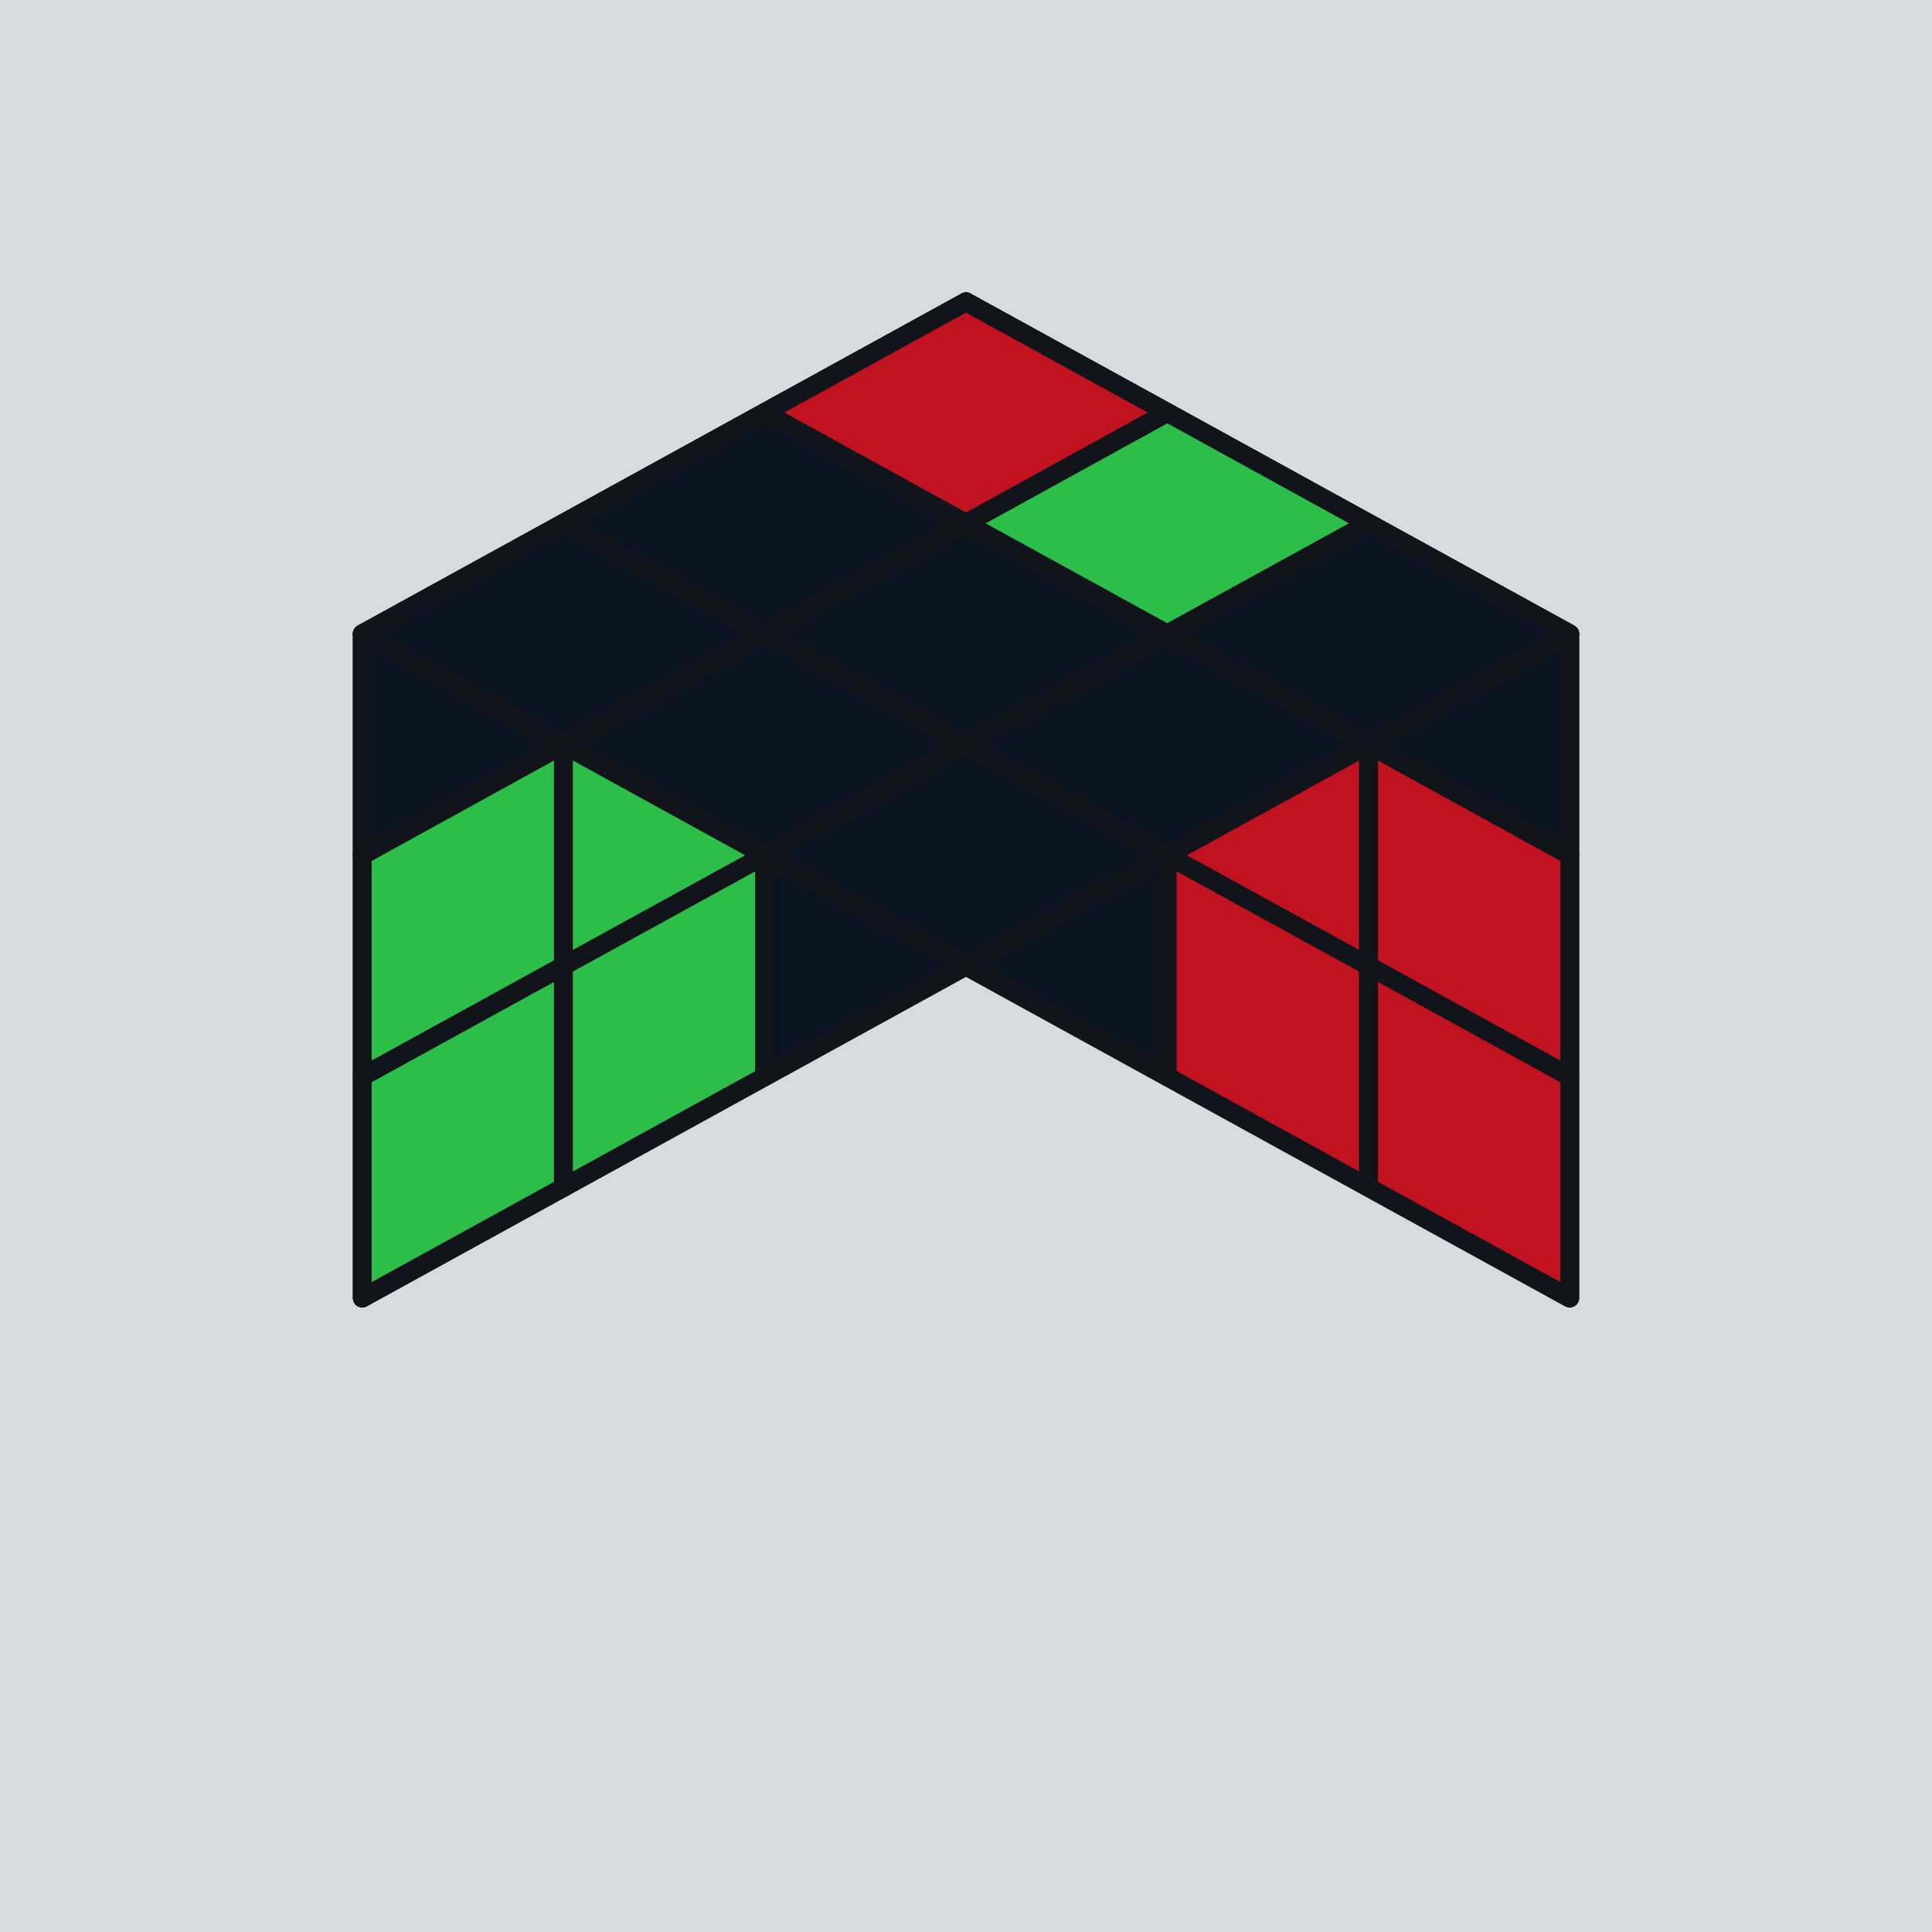
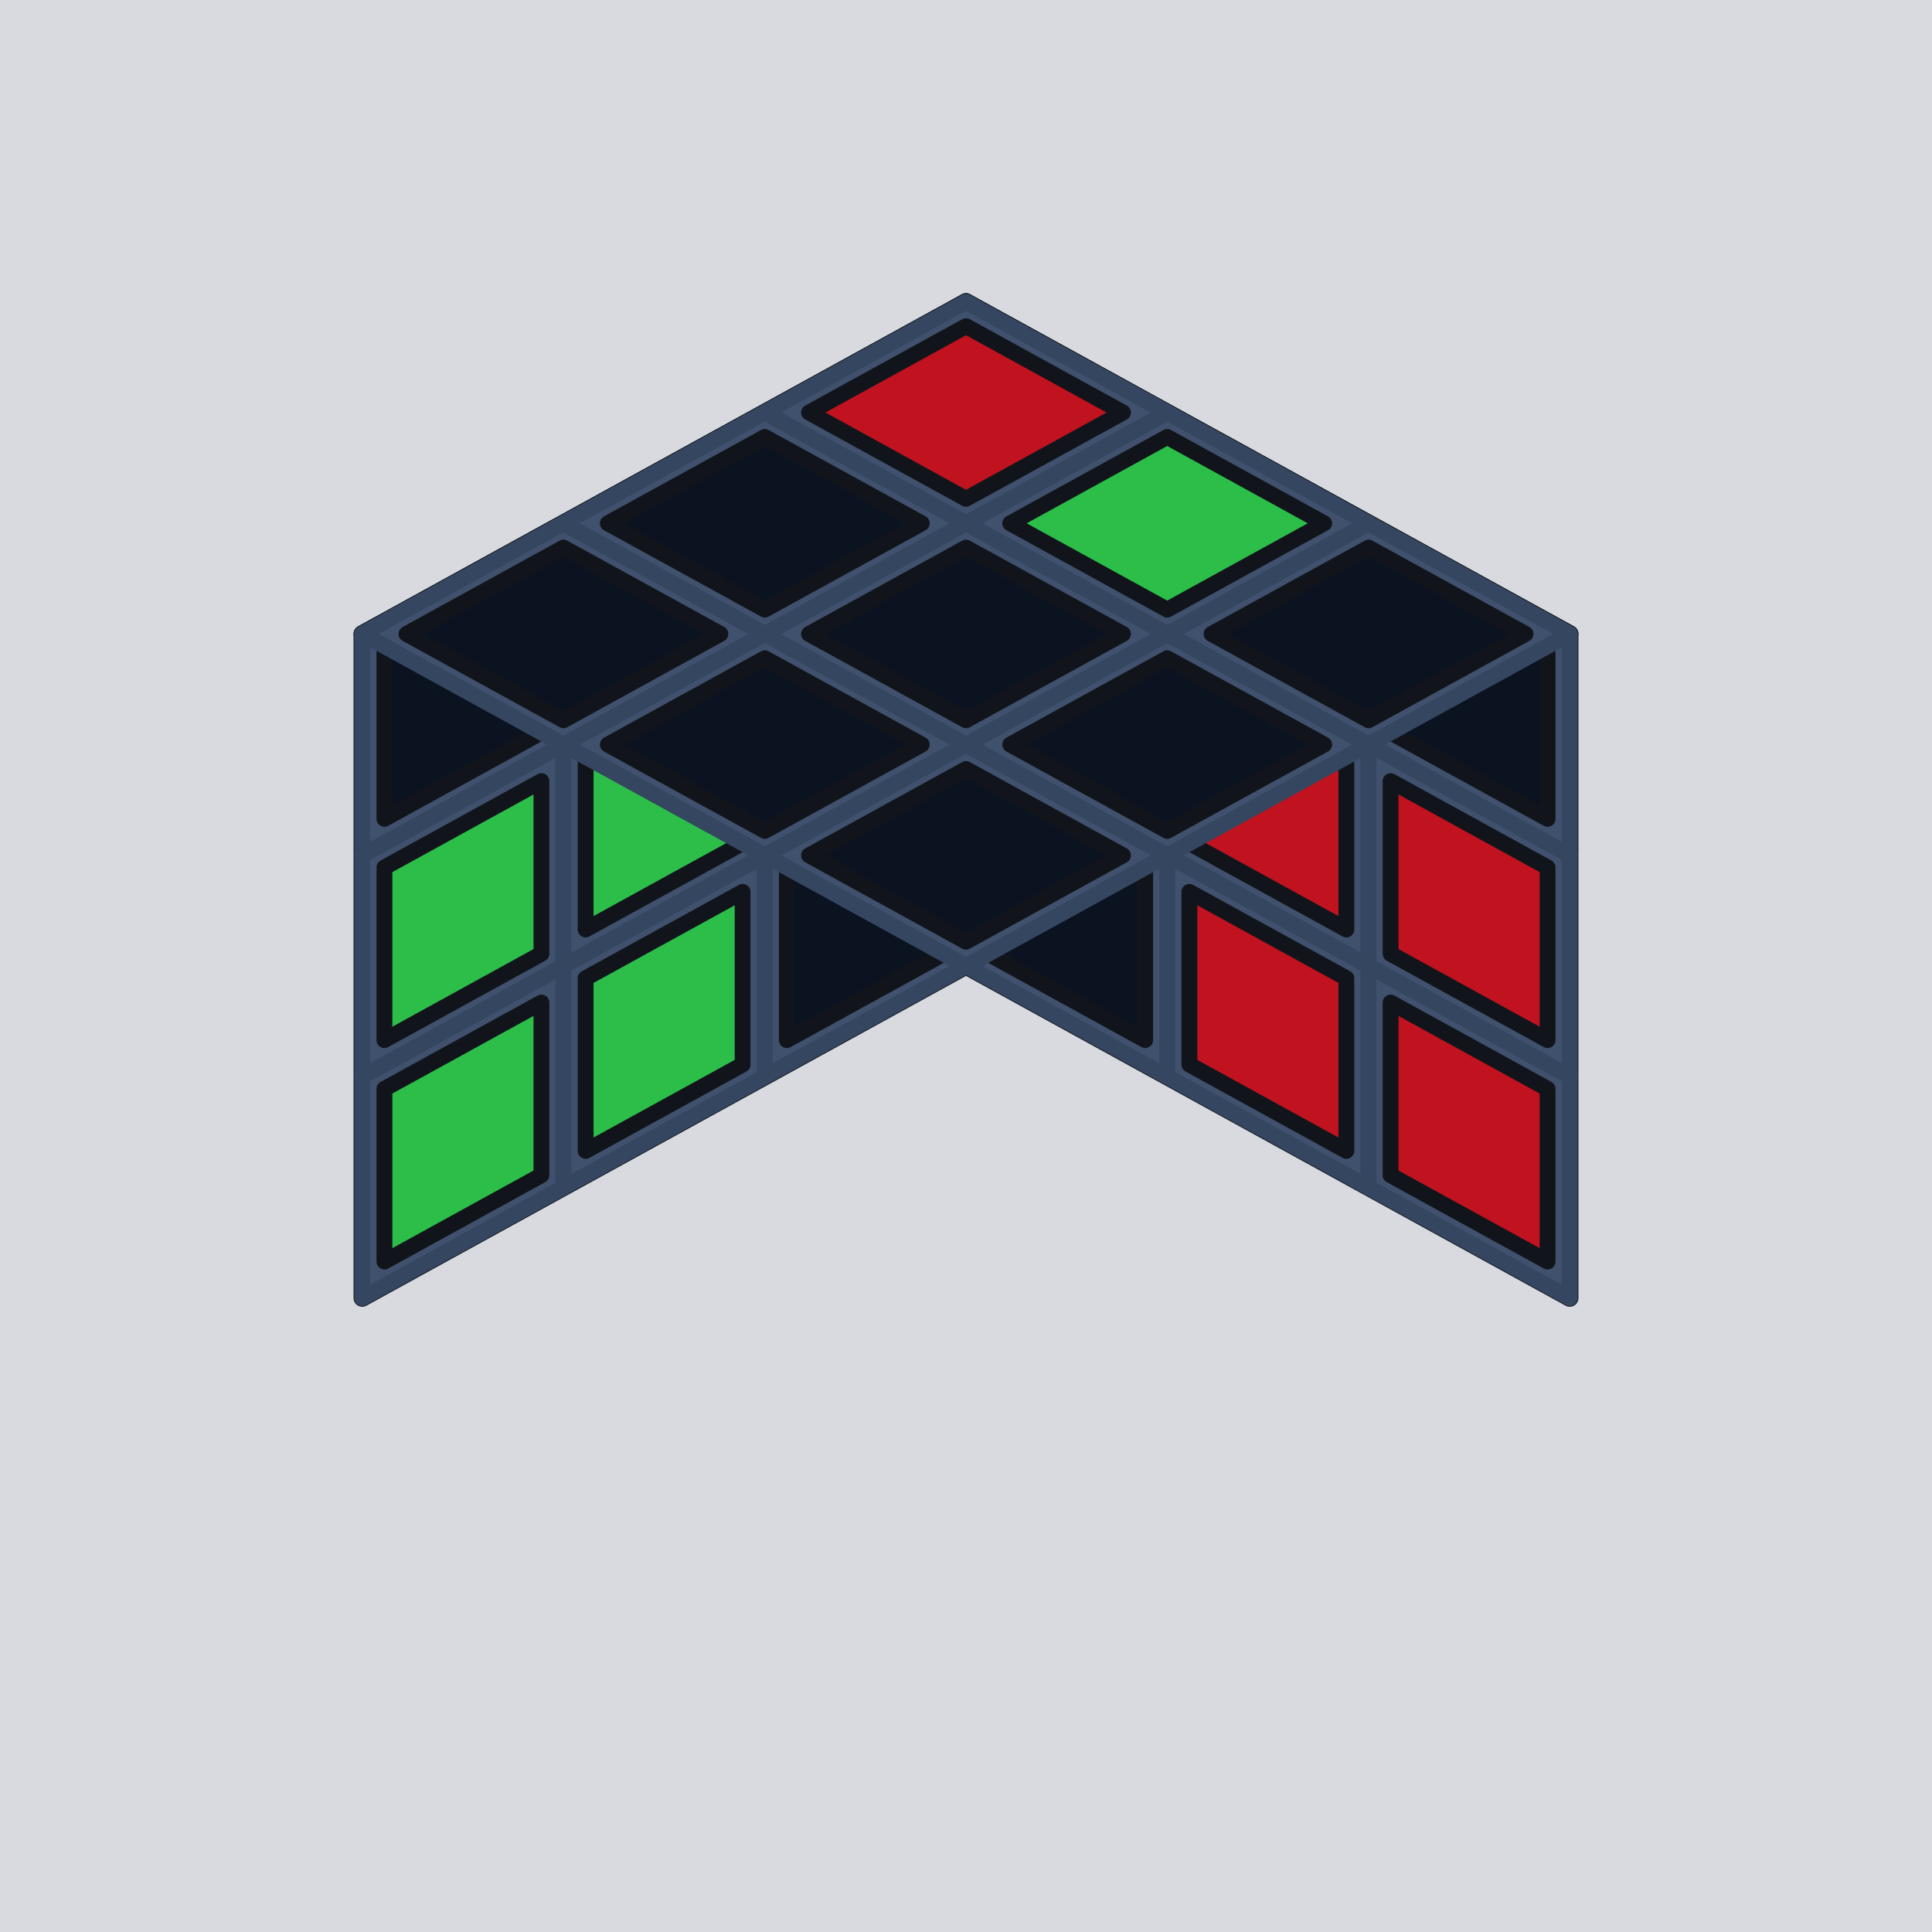
<svg xmlns="http://www.w3.org/2000/svg" viewBox="0 0 128 128">
  <rect x="0" y="0" width="128" height="128" fill="#D8DADF" />
-   <polygon points="64.00,64.00 104.00,42.00 64.00,20.00 24.00,42.00" fill="#0B1220" stroke="#11151B" stroke-width="1.25" stroke-linejoin="round" />
-   <polygon points="24.00,42.00 64.00,20.00 64.00,64.00 24.00,86.00" fill="#0B1220" stroke="#11151B" stroke-width="1.25" stroke-linejoin="round" />
-   <polygon points="64.00,20.00 104.00,42.00 104.00,86.00 64.00,64.00" fill="#0B1220" stroke="#11151B" stroke-width="1.25" stroke-linejoin="round" />
-   <polygon points="24.00,42.00 37.33,34.67 37.33,49.33 24.00,56.67" fill="#0B1220" stroke="#11151B" stroke-width="1.25" stroke-linejoin="round" />
-   <polygon points="37.33,34.67 50.67,27.33 50.67,42.00 37.33,49.33" fill="#0B1220" stroke="#11151B" stroke-width="1.25" stroke-linejoin="round" />
-   <polygon points="50.67,27.33 64.00,20.00 64.00,34.67 50.67,42.00" fill="#2DBE4A" stroke="#11151B" stroke-width="1.25" stroke-linejoin="round" />
-   <polygon points="24.00,56.67 37.33,49.33 37.33,64.00 24.00,71.33" fill="#2DBE4A" stroke="#11151B" stroke-width="1.25" stroke-linejoin="round" />
-   <polygon points="37.33,49.33 50.67,42.00 50.67,56.67 37.33,64.00" fill="#2DBE4A" stroke="#11151B" stroke-width="1.25" stroke-linejoin="round" />
-   <polygon points="50.67,42.00 64.00,34.67 64.00,49.33 50.67,56.67" fill="#0B1220" stroke="#11151B" stroke-width="1.25" stroke-linejoin="round" />
-   <polygon points="24.00,71.33 37.33,64.00 37.33,78.67 24.00,86.00" fill="#2DBE4A" stroke="#11151B" stroke-width="1.25" stroke-linejoin="round" />
-   <polygon points="37.33,64.00 50.67,56.67 50.67,71.33 37.33,78.67" fill="#2DBE4A" stroke="#11151B" stroke-width="1.25" stroke-linejoin="round" />
-   <polygon points="50.67,56.67 64.00,49.33 64.00,64.00 50.67,71.33" fill="#0B1220" stroke="#11151B" stroke-width="1.25" stroke-linejoin="round" />
-   <polygon points="64.00,20.00 77.33,27.33 77.33,42.00 64.00,34.67" fill="#F4F4F4" stroke="#11151B" stroke-width="1.25" stroke-linejoin="round" />
-   <polygon points="77.33,27.33 90.67,34.67 90.67,49.33 77.33,42.00" fill="#C1121F" stroke="#11151B" stroke-width="1.25" stroke-linejoin="round" />
-   <polygon points="90.67,34.67 104.00,42.00 104.00,56.67 90.67,49.33" fill="#0B1220" stroke="#11151B" stroke-width="1.25" stroke-linejoin="round" />
-   <polygon points="64.00,34.67 77.33,42.00 77.33,56.67 64.00,49.33" fill="#0B1220" stroke="#11151B" stroke-width="1.25" stroke-linejoin="round" />
-   <polygon points="77.33,42.00 90.67,49.33 90.67,64.00 77.33,56.67" fill="#C1121F" stroke="#11151B" stroke-width="1.25" stroke-linejoin="round" />
-   <polygon points="90.67,49.33 104.00,56.67 104.00,71.33 90.67,64.00" fill="#C1121F" stroke="#11151B" stroke-width="1.25" stroke-linejoin="round" />
-   <polygon points="64.00,49.33 77.33,56.67 77.33,71.33 64.00,64.00" fill="#0B1220" stroke="#11151B" stroke-width="1.25" stroke-linejoin="round" />
-   <polygon points="77.33,56.67 90.67,64.00 90.67,78.67 77.33,71.33" fill="#C1121F" stroke="#11151B" stroke-width="1.25" stroke-linejoin="round" />
-   <polygon points="90.67,64.00 104.00,71.33 104.00,86.00 90.67,78.67" fill="#C1121F" stroke="#11151B" stroke-width="1.25" stroke-linejoin="round" />
-   <polygon points="64.00,64.00 77.33,56.67 64.00,49.33 50.67,56.67" fill="#0B1220" stroke="#11151B" stroke-width="1.25" stroke-linejoin="round" />
-   <polygon points="77.33,56.67 90.67,49.33 77.33,42.00 64.00,49.33" fill="#0B1220" stroke="#11151B" stroke-width="1.25" stroke-linejoin="round" />
-   <polygon points="90.67,49.33 104.00,42.00 90.67,34.67 77.33,42.00" fill="#0B1220" stroke="#11151B" stroke-width="1.25" stroke-linejoin="round" />
-   <polygon points="50.67,56.67 64.00,49.33 50.67,42.00 37.33,49.33" fill="#0B1220" stroke="#11151B" stroke-width="1.25" stroke-linejoin="round" />
-   <polygon points="64.00,49.33 77.33,42.00 64.00,34.67 50.67,42.00" fill="#0B1220" stroke="#11151B" stroke-width="1.25" stroke-linejoin="round" />
-   <polygon points="77.33,42.00 90.67,34.67 77.33,27.33 64.00,34.67" fill="#2DBE4A" stroke="#11151B" stroke-width="1.25" stroke-linejoin="round" />
-   <polygon points="37.33,49.33 50.67,42.00 37.33,34.67 24.00,42.00" fill="#0B1220" stroke="#11151B" stroke-width="1.25" stroke-linejoin="round" />
-   <polygon points="50.67,42.00 64.00,34.67 50.67,27.33 37.33,34.67" fill="#0B1220" stroke="#11151B" stroke-width="1.25" stroke-linejoin="round" />
-   <polygon points="64.00,34.67 77.33,27.33 64.00,20.00 50.67,27.33" fill="#C1121F" stroke="#11151B" stroke-width="1.25" stroke-linejoin="round" />
+   <polygon points="64.00,64.00 104.00,42.00 64.00,20.00 24.00,42.00" fill="#0B1220" stroke="#11151B" stroke-width="1.15" stroke-linejoin="round" />
+   <polygon points="24.00,42.00 64.00,20.00 64.00,64.00 24.00,86.00" fill="#0B1220" stroke="#11151B" stroke-width="1.15" stroke-linejoin="round" />
+   <polygon points="64.00,20.00 104.00,42.00 104.00,86.00 64.00,64.00" fill="#0B1220" stroke="#11151B" stroke-width="1.15" stroke-linejoin="round" />
+   <polygon points="24.00,42.00 37.33,34.67 37.33,49.33 24.00,56.67" fill="#3F516D" stroke="#344660" stroke-width="1.05" stroke-linejoin="round" />
+   <polygon points="25.47,42.81 35.87,37.09 35.87,48.53 25.47,54.25" fill="#0B1220" stroke="#11151B" stroke-width="1.05" stroke-linejoin="round" />
+   <polygon points="37.33,34.67 50.67,27.33 50.67,42.00 37.33,49.33" fill="#3F516D" stroke="#344660" stroke-width="1.05" stroke-linejoin="round" />
+   <polygon points="38.80,35.47 49.20,29.75 49.20,41.19 38.80,46.91" fill="#0B1220" stroke="#11151B" stroke-width="1.05" stroke-linejoin="round" />
+   <polygon points="50.67,27.33 64.00,20.00 64.00,34.67 50.67,42.00" fill="#3F516D" stroke="#344660" stroke-width="1.05" stroke-linejoin="round" />
+   <polygon points="52.13,28.14 62.53,22.42 62.53,33.86 52.13,39.58" fill="#2DBE4A" stroke="#11151B" stroke-width="1.05" stroke-linejoin="round" />
+   <polygon points="24.00,56.67 37.33,49.33 37.33,64.00 24.00,71.33" fill="#3F516D" stroke="#344660" stroke-width="1.05" stroke-linejoin="round" />
+   <polygon points="25.47,57.47 35.87,51.75 35.87,63.19 25.47,68.91" fill="#2DBE4A" stroke="#11151B" stroke-width="1.05" stroke-linejoin="round" />
+   <polygon points="37.33,49.33 50.67,42.00 50.67,56.67 37.33,64.00" fill="#3F516D" stroke="#344660" stroke-width="1.05" stroke-linejoin="round" />
+   <polygon points="38.80,50.14 49.20,44.42 49.20,55.86 38.80,61.58" fill="#2DBE4A" stroke="#11151B" stroke-width="1.05" stroke-linejoin="round" />
+   <polygon points="50.67,42.00 64.00,34.67 64.00,49.33 50.67,56.67" fill="#3F516D" stroke="#344660" stroke-width="1.05" stroke-linejoin="round" />
+   <polygon points="52.13,42.81 62.53,37.09 62.53,48.53 52.13,54.25" fill="#0B1220" stroke="#11151B" stroke-width="1.05" stroke-linejoin="round" />
+   <polygon points="24.00,71.33 37.33,64.00 37.33,78.67 24.00,86.00" fill="#3F516D" stroke="#344660" stroke-width="1.05" stroke-linejoin="round" />
+   <polygon points="25.47,72.14 35.87,66.42 35.87,77.86 25.47,83.58" fill="#2DBE4A" stroke="#11151B" stroke-width="1.05" stroke-linejoin="round" />
+   <polygon points="37.33,64.00 50.67,56.67 50.67,71.33 37.33,78.67" fill="#3F516D" stroke="#344660" stroke-width="1.05" stroke-linejoin="round" />
+   <polygon points="38.80,64.81 49.20,59.09 49.20,70.53 38.80,76.25" fill="#2DBE4A" stroke="#11151B" stroke-width="1.05" stroke-linejoin="round" />
+   <polygon points="50.67,56.67 64.00,49.33 64.00,64.00 50.67,71.33" fill="#3F516D" stroke="#344660" stroke-width="1.05" stroke-linejoin="round" />
+   <polygon points="52.13,57.47 62.53,51.75 62.53,63.19 52.13,68.91" fill="#0B1220" stroke="#11151B" stroke-width="1.05" stroke-linejoin="round" />
+   <polygon points="64.00,20.00 77.33,27.33 77.33,42.00 64.00,34.67" fill="#3F516D" stroke="#344660" stroke-width="1.05" stroke-linejoin="round" />
+   <polygon points="65.47,22.42 75.87,28.14 75.87,39.58 65.47,33.86" fill="#F4F4F4" stroke="#11151B" stroke-width="1.05" stroke-linejoin="round" />
+   <polygon points="77.33,27.33 90.67,34.67 90.67,49.33 77.33,42.00" fill="#3F516D" stroke="#344660" stroke-width="1.05" stroke-linejoin="round" />
+   <polygon points="78.80,29.75 89.20,35.47 89.20,46.91 78.80,41.19" fill="#C1121F" stroke="#11151B" stroke-width="1.05" stroke-linejoin="round" />
+   <polygon points="90.67,34.67 104.00,42.00 104.00,56.67 90.67,49.33" fill="#3F516D" stroke="#344660" stroke-width="1.05" stroke-linejoin="round" />
+   <polygon points="92.13,37.09 102.53,42.81 102.53,54.25 92.13,48.53" fill="#0B1220" stroke="#11151B" stroke-width="1.05" stroke-linejoin="round" />
+   <polygon points="64.00,34.67 77.33,42.00 77.33,56.67 64.00,49.33" fill="#3F516D" stroke="#344660" stroke-width="1.05" stroke-linejoin="round" />
+   <polygon points="65.47,37.09 75.87,42.81 75.87,54.25 65.47,48.53" fill="#0B1220" stroke="#11151B" stroke-width="1.05" stroke-linejoin="round" />
+   <polygon points="77.33,42.00 90.67,49.33 90.67,64.00 77.33,56.67" fill="#3F516D" stroke="#344660" stroke-width="1.05" stroke-linejoin="round" />
+   <polygon points="78.80,44.42 89.20,50.14 89.20,61.58 78.80,55.86" fill="#C1121F" stroke="#11151B" stroke-width="1.05" stroke-linejoin="round" />
+   <polygon points="90.67,49.33 104.00,56.67 104.00,71.33 90.67,64.00" fill="#3F516D" stroke="#344660" stroke-width="1.05" stroke-linejoin="round" />
+   <polygon points="92.13,51.75 102.53,57.47 102.53,68.91 92.13,63.19" fill="#C1121F" stroke="#11151B" stroke-width="1.05" stroke-linejoin="round" />
+   <polygon points="64.00,49.33 77.33,56.67 77.33,71.33 64.00,64.00" fill="#3F516D" stroke="#344660" stroke-width="1.05" stroke-linejoin="round" />
+   <polygon points="65.47,51.75 75.87,57.47 75.87,68.91 65.47,63.19" fill="#0B1220" stroke="#11151B" stroke-width="1.05" stroke-linejoin="round" />
+   <polygon points="77.33,56.67 90.67,64.00 90.67,78.67 77.33,71.33" fill="#3F516D" stroke="#344660" stroke-width="1.05" stroke-linejoin="round" />
+   <polygon points="78.80,59.09 89.20,64.81 89.20,76.25 78.80,70.53" fill="#C1121F" stroke="#11151B" stroke-width="1.05" stroke-linejoin="round" />
+   <polygon points="90.67,64.00 104.00,71.33 104.00,86.00 90.67,78.67" fill="#3F516D" stroke="#344660" stroke-width="1.05" stroke-linejoin="round" />
+   <polygon points="92.13,66.42 102.53,72.14 102.53,83.58 92.13,77.86" fill="#C1121F" stroke="#11151B" stroke-width="1.05" stroke-linejoin="round" />
+   <polygon points="64.00,64.00 77.33,56.67 64.00,49.33 50.67,56.67" fill="#3F516D" stroke="#344660" stroke-width="1.05" stroke-linejoin="round" />
+   <polygon points="64.00,62.39 74.40,56.67 64.00,50.95 53.60,56.67" fill="#0B1220" stroke="#11151B" stroke-width="1.05" stroke-linejoin="round" />
+   <polygon points="77.33,56.67 90.67,49.33 77.33,42.00 64.00,49.33" fill="#3F516D" stroke="#344660" stroke-width="1.05" stroke-linejoin="round" />
+   <polygon points="77.33,55.05 87.73,49.33 77.33,43.61 66.93,49.33" fill="#0B1220" stroke="#11151B" stroke-width="1.05" stroke-linejoin="round" />
+   <polygon points="90.67,49.33 104.00,42.00 90.67,34.67 77.33,42.00" fill="#3F516D" stroke="#344660" stroke-width="1.05" stroke-linejoin="round" />
+   <polygon points="90.67,47.72 101.07,42.00 90.67,36.28 80.27,42.00" fill="#0B1220" stroke="#11151B" stroke-width="1.05" stroke-linejoin="round" />
+   <polygon points="50.67,56.67 64.00,49.33 50.67,42.00 37.33,49.33" fill="#3F516D" stroke="#344660" stroke-width="1.05" stroke-linejoin="round" />
+   <polygon points="50.67,55.05 61.07,49.33 50.67,43.61 40.27,49.33" fill="#0B1220" stroke="#11151B" stroke-width="1.05" stroke-linejoin="round" />
+   <polygon points="64.00,49.33 77.33,42.00 64.00,34.67 50.67,42.00" fill="#3F516D" stroke="#344660" stroke-width="1.05" stroke-linejoin="round" />
+   <polygon points="64.00,47.72 74.40,42.00 64.00,36.28 53.60,42.00" fill="#0B1220" stroke="#11151B" stroke-width="1.05" stroke-linejoin="round" />
+   <polygon points="77.33,42.00 90.67,34.67 77.33,27.33 64.00,34.67" fill="#3F516D" stroke="#344660" stroke-width="1.05" stroke-linejoin="round" />
+   <polygon points="77.33,40.39 87.73,34.67 77.33,28.95 66.93,34.67" fill="#2DBE4A" stroke="#11151B" stroke-width="1.05" stroke-linejoin="round" />
+   <polygon points="37.33,49.33 50.67,42.00 37.33,34.67 24.00,42.00" fill="#3F516D" stroke="#344660" stroke-width="1.05" stroke-linejoin="round" />
+   <polygon points="37.33,47.72 47.73,42.00 37.33,36.28 26.93,42.00" fill="#0B1220" stroke="#11151B" stroke-width="1.05" stroke-linejoin="round" />
+   <polygon points="50.67,42.00 64.00,34.67 50.67,27.33 37.33,34.67" fill="#3F516D" stroke="#344660" stroke-width="1.05" stroke-linejoin="round" />
+   <polygon points="50.67,40.39 61.07,34.67 50.67,28.95 40.27,34.67" fill="#0B1220" stroke="#11151B" stroke-width="1.05" stroke-linejoin="round" />
+   <polygon points="64.00,34.67 77.33,27.33 64.00,20.00 50.67,27.33" fill="#3F516D" stroke="#344660" stroke-width="1.05" stroke-linejoin="round" />
+   <polygon points="64.00,33.05 74.40,27.33 64.00,21.61 53.60,27.33" fill="#C1121F" stroke="#11151B" stroke-width="1.05" stroke-linejoin="round" />
</svg>
